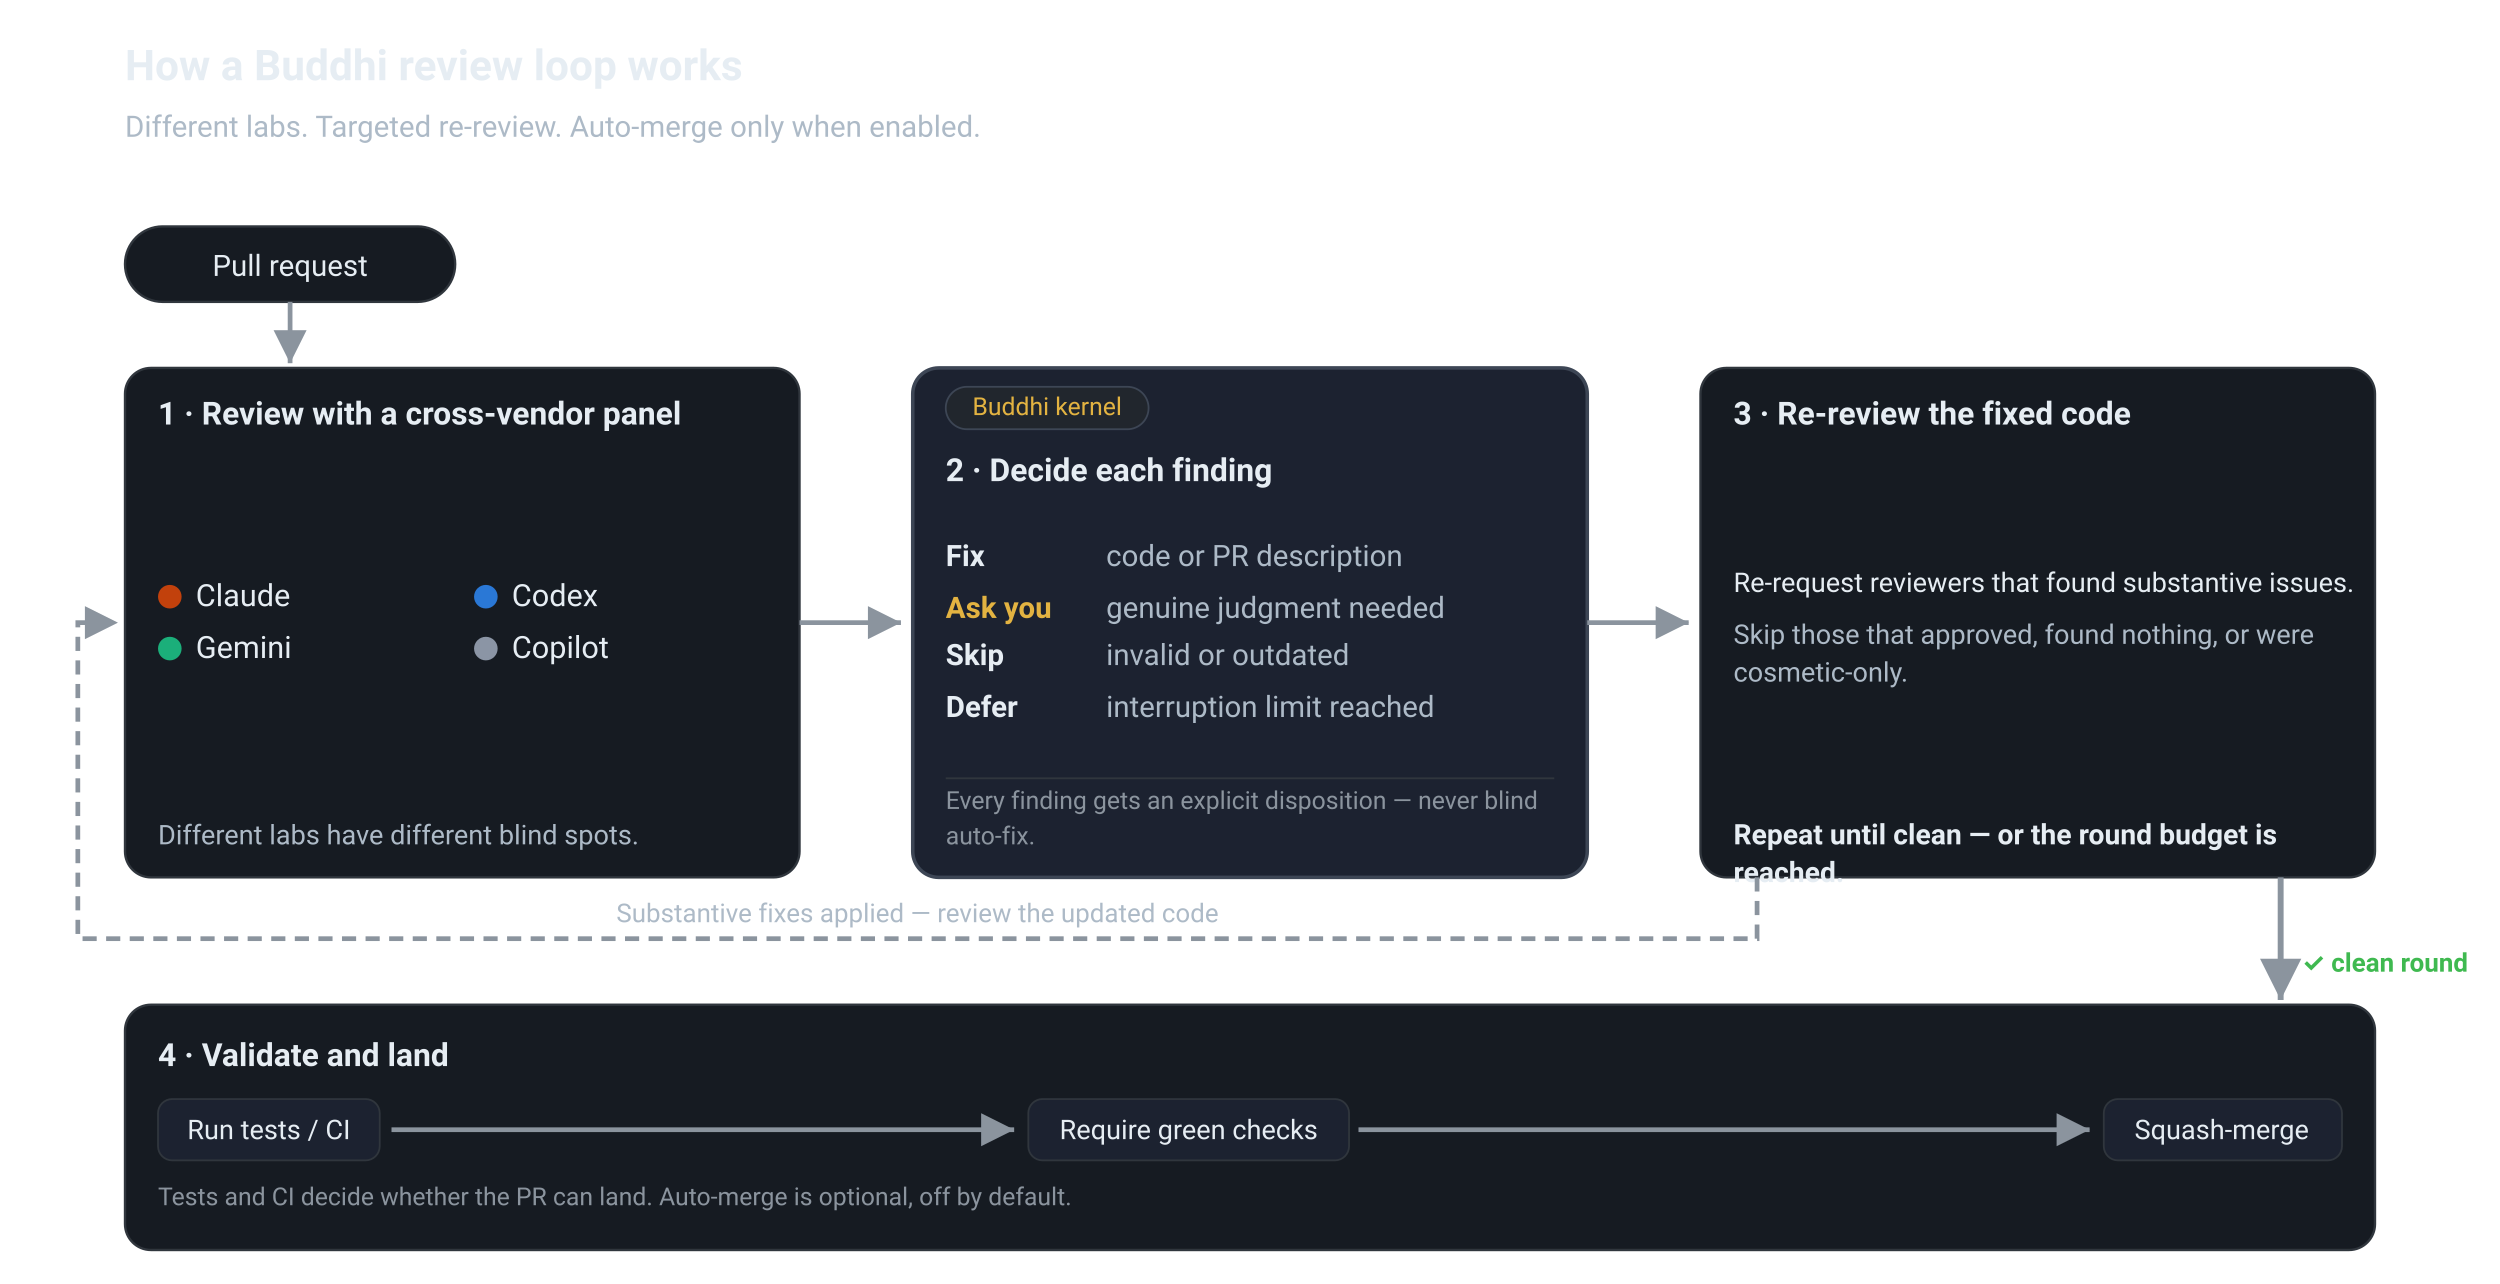
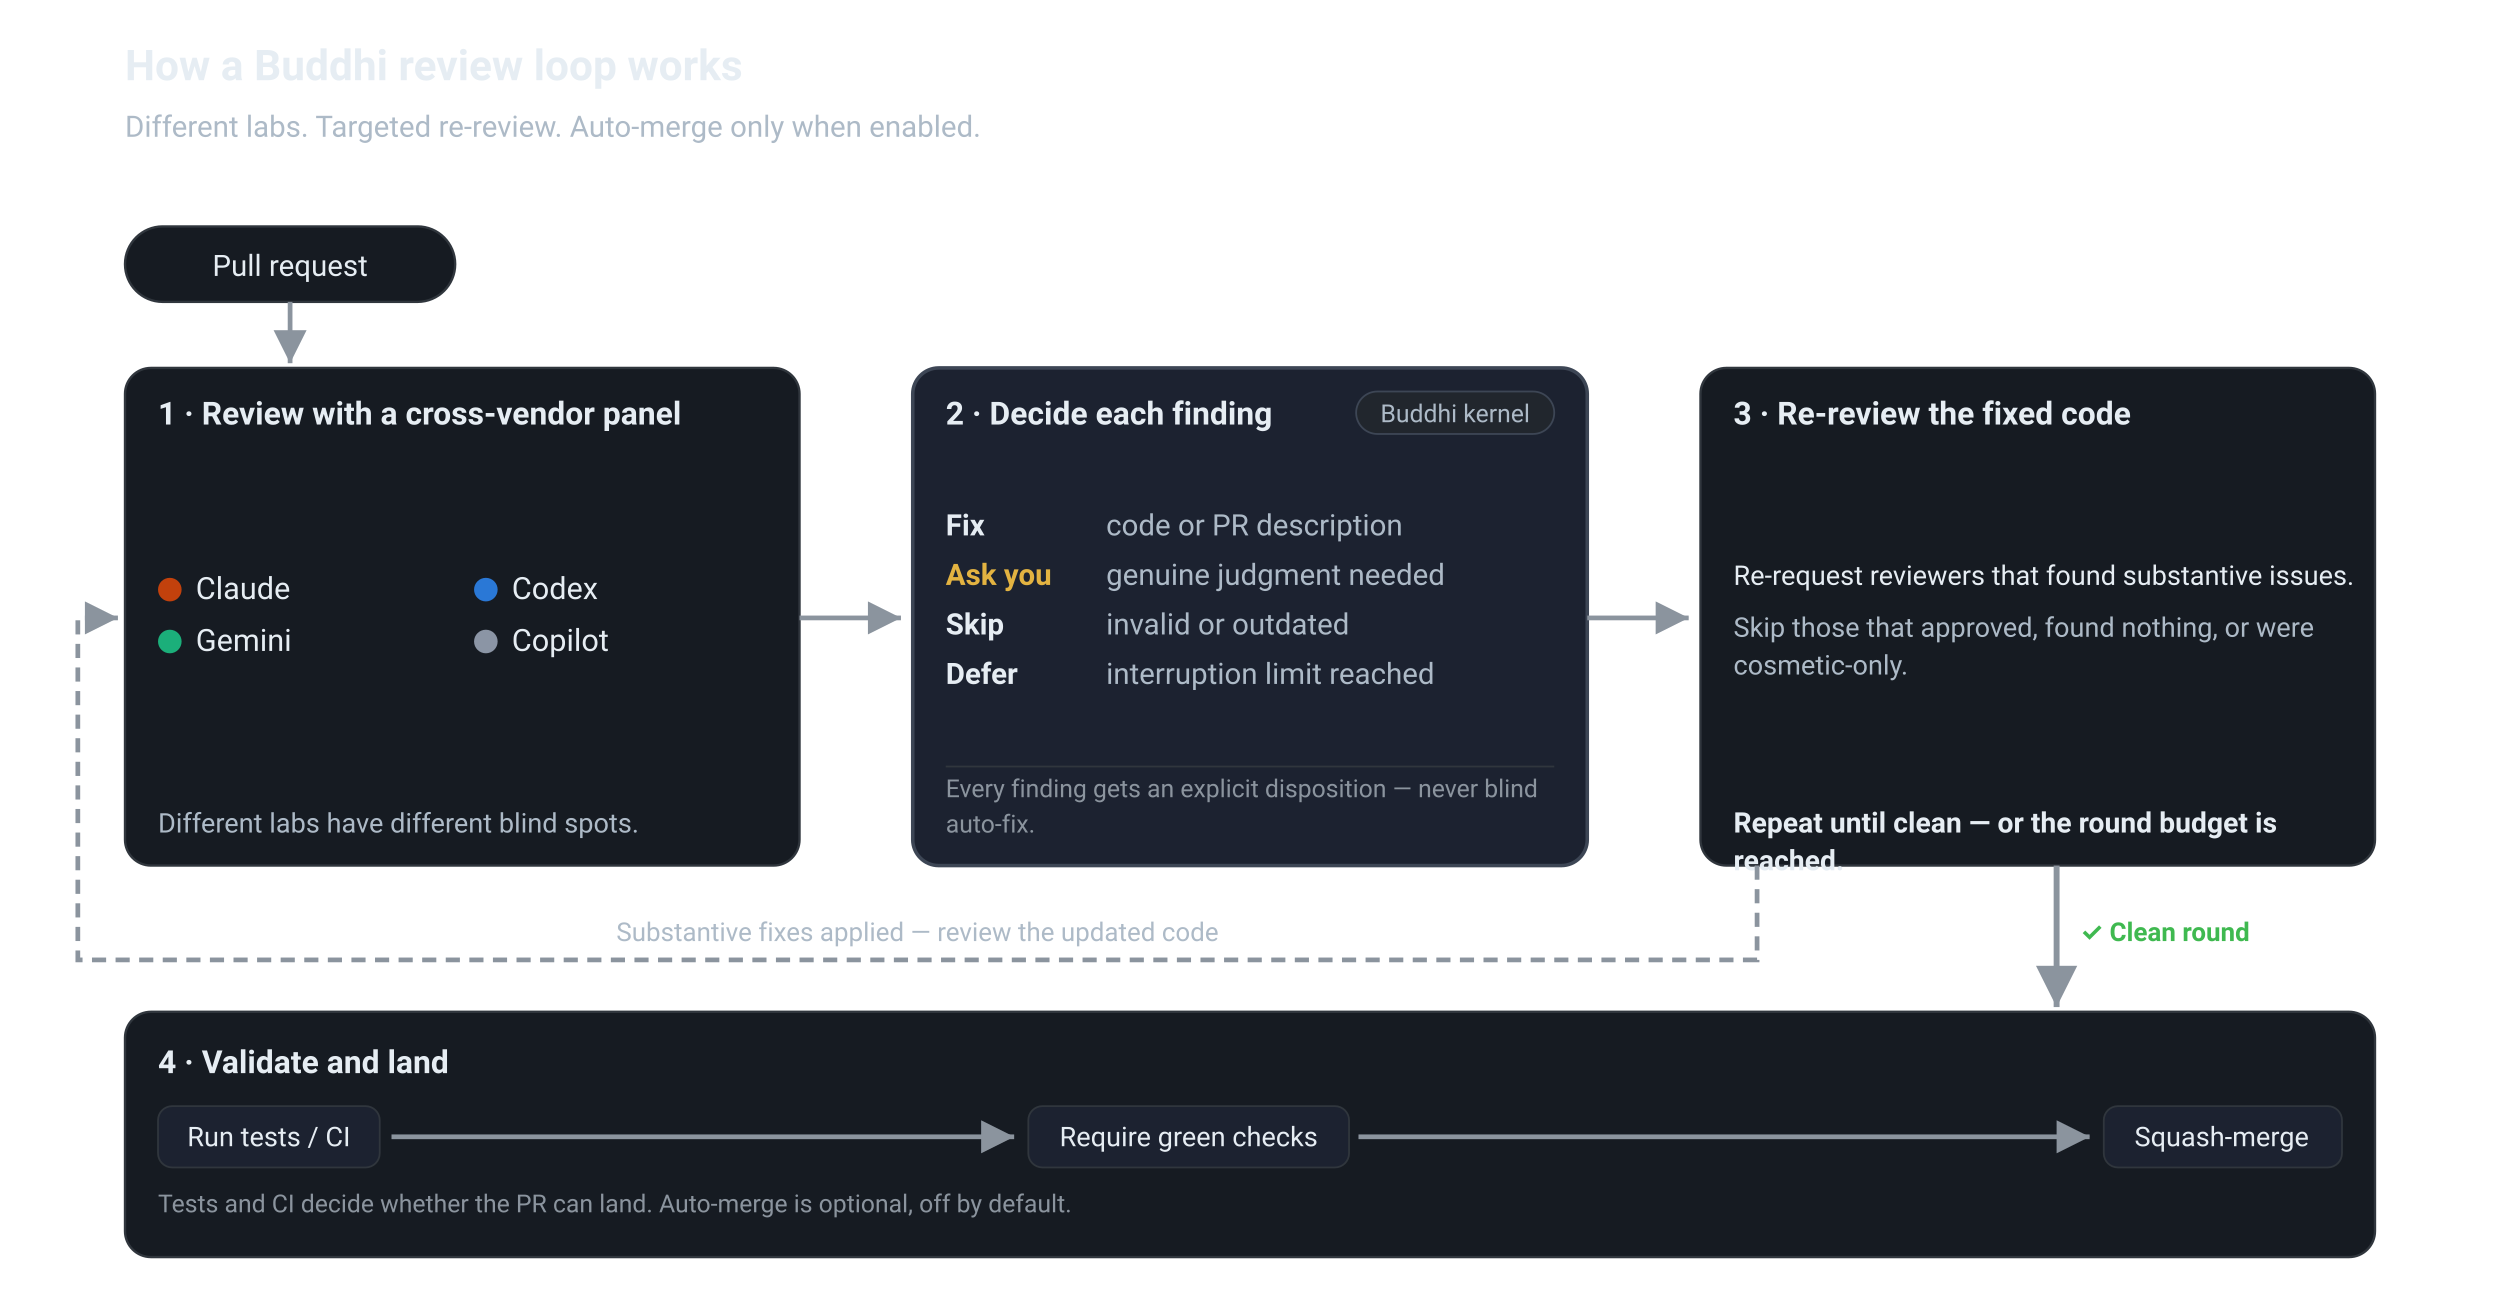
- <svg xmlns="http://www.w3.org/2000/svg" viewBox="0 0 1060 544" font-family="-apple-system,Segoe UI,Roboto,Helvetica,Arial,sans-serif">
+ <svg xmlns="http://www.w3.org/2000/svg" viewBox="0 0 1060 547" font-family="-apple-system,Segoe UI,Roboto,Helvetica,Arial,sans-serif">
  <defs>
    <marker id="ar" markerWidth="11" markerHeight="11" refX="7" refY="3.5" orient="auto">
      <path d="M0,0 L7,3.5 L0,7 Z" fill="#8b949e" />
    </marker>
    <marker id="arL" markerWidth="11" markerHeight="11" refX="7" refY="3.5" orient="auto">
      <path d="M0,0 L7,3.5 L0,7 Z" fill="#8b949e" />
    </marker>
  </defs>
  <text x="53" y="34" font-size="18" font-weight="700" fill="#e6edf3">How a Buddhi review loop works</text>
  <text x="53" y="58" font-size="12.5" fill="#adbac7">Different labs. Targeted re-review. Auto-merge only when enabled.</text>
  <rect x="53" y="96" width="140" height="32" rx="16" fill="#161b22" stroke="#30363d" stroke-width="1" />
  <text x="123" y="117" text-anchor="middle" font-size="12.5" fill="#e6edf3">Pull request</text>
  <path d="M123,128 L123,154" fill="none" stroke="#8b949e" stroke-width="2" marker-end="url(#ar)" />
-   <rect x="53" y="156" width="286" height="216" rx="11" fill="#161b22" stroke="#30363d" stroke-width="1" />
+   <rect x="53" y="156" width="286" height="211" rx="11" fill="#161b22" stroke="#30363d" stroke-width="1" />
  <text x="67" y="180" font-size="13.5" font-weight="700" fill="#e6edf3">1 · Review with a cross-vendor panel</text>
-   <circle cx="72" cy="253" r="5" fill="#C2410C" />
-   <text x="83" y="257" font-size="13" fill="#e6edf3">Claude</text>
-   <circle cx="206" cy="253" r="5" fill="#2A78D6" />
-   <text x="217" y="257" font-size="13" fill="#e6edf3">Codex</text>
-   <circle cx="72" cy="275" r="5" fill="#1BAF7A" />
-   <text x="83" y="279" font-size="13" fill="#e6edf3">Gemini</text>
-   <circle cx="206" cy="275" r="5" fill="#8B95A5" />
-   <text x="217" y="279" font-size="13" fill="#e6edf3">Copilot</text>
-   <text x="67" y="358" font-size="11.5" fill="#adbac7">Different labs have different blind spots.</text>
-   <rect x="387" y="156" width="286" height="216" rx="11" fill="#1c2230" stroke="#3d4655" stroke-width="1.5" />
-   <rect x="401" y="164" width="86" height="18" rx="9" fill="#21262d" stroke="#3d4655" stroke-width="0.75" />
-   <text x="444" y="176" font-size="10.5" text-anchor="middle" fill="#e3b341">Buddhi kernel</text>
-   <text x="401" y="204" font-size="13.5" font-weight="700" fill="#e6edf3">2 · Decide each finding</text>
-   <text x="401" y="240" font-size="12.5" font-weight="700" fill="#e6edf3">Fix</text>
-   <text x="469" y="240" font-size="12.5" fill="#adbac7">code or PR description</text>
-   <text x="401" y="262" font-size="12.5" font-weight="700" fill="#e3b341">Ask you</text>
-   <text x="469" y="262" font-size="12.5" fill="#adbac7">genuine judgment needed</text>
-   <text x="401" y="282" font-size="12.5" font-weight="700" fill="#e6edf3">Skip</text>
-   <text x="469" y="282" font-size="12.5" fill="#adbac7">invalid or outdated</text>
-   <text x="401" y="304" font-size="12.5" font-weight="700" fill="#e6edf3">Defer</text>
-   <text x="469" y="304" font-size="12.5" fill="#adbac7">interruption limit reached</text>
-   <line x1="401" y1="330" x2="659" y2="330" stroke="#30363d" stroke-width="0.75" />
-   <text x="401" y="343" font-size="10.5" fill="#8b949e">Every finding gets an explicit disposition — never blind</text>
-   <text x="401" y="358" font-size="10.5" fill="#8b949e">auto-fix.</text>
-   <rect x="721" y="156" width="286" height="216" rx="11" fill="#161b22" stroke="#30363d" stroke-width="1" />
+   <circle cx="72" cy="250" r="5" fill="#C2410C" />
+   <text x="83" y="254" font-size="13" fill="#e6edf3">Claude</text>
+   <circle cx="206" cy="250" r="5" fill="#2A78D6" />
+   <text x="217" y="254" font-size="13" fill="#e6edf3">Codex</text>
+   <circle cx="72" cy="272" r="5" fill="#1BAF7A" />
+   <text x="83" y="276" font-size="13" fill="#e6edf3">Gemini</text>
+   <circle cx="206" cy="272" r="5" fill="#8B95A5" />
+   <text x="217" y="276" font-size="13" fill="#e6edf3">Copilot</text>
+   <text x="67" y="353" font-size="11.5" fill="#adbac7">Different labs have different blind spots.</text>
+   <rect x="387" y="156" width="286" height="211" rx="11" fill="#1c2230" stroke="#3d4655" stroke-width="1.5" />
+   <text x="401" y="180" font-size="13.5" font-weight="700" fill="#e6edf3">2 · Decide each finding</text>
+   <rect x="575" y="166" width="84" height="18" rx="9" fill="#21262d" stroke="#3d4655" stroke-width="0.75" />
+   <text x="617" y="179" font-size="10.5" text-anchor="middle" fill="#adbac7">Buddhi kernel</text>
+   <text x="401" y="227" font-size="12.5" font-weight="700" fill="#e6edf3">Fix</text>
+   <text x="469" y="227" font-size="12.5" fill="#adbac7">code or PR description</text>
+   <text x="401" y="248" font-size="12.5" font-weight="700" fill="#e3b341">Ask you</text>
+   <text x="469" y="248" font-size="12.5" fill="#adbac7">genuine judgment needed</text>
+   <text x="401" y="269" font-size="12.5" font-weight="700" fill="#e6edf3">Skip</text>
+   <text x="469" y="269" font-size="12.5" fill="#adbac7">invalid or outdated</text>
+   <text x="401" y="290" font-size="12.5" font-weight="700" fill="#e6edf3">Defer</text>
+   <text x="469" y="290" font-size="12.5" fill="#adbac7">interruption limit reached</text>
+   <line x1="401" y1="325" x2="659" y2="325" stroke="#30363d" stroke-width="0.75" />
+   <text x="401" y="338" font-size="10.5" fill="#8b949e">Every finding gets an explicit disposition — never blind</text>
+   <text x="401" y="353" font-size="10.5" fill="#8b949e">auto-fix.</text>
+   <rect x="721" y="156" width="286" height="211" rx="11" fill="#161b22" stroke="#30363d" stroke-width="1" />
  <text x="735" y="180" font-size="13.5" font-weight="700" fill="#e6edf3">3 · Re-review the fixed code</text>
-   <text x="735" y="251" font-size="11.5" fill="#e6edf3">Re-request reviewers that found substantive issues.</text>
-   <text x="735" y="273" font-size="11.5" fill="#adbac7">Skip those that approved, found nothing, or were</text>
-   <text x="735" y="289" font-size="11.5" fill="#adbac7">cosmetic-only.</text>
-   <text x="735" y="358" font-size="12" font-weight="700" fill="#e6edf3">Repeat until clean — or the round budget is</text>
-   <text x="735" y="374" font-size="12" font-weight="700" fill="#e6edf3">reached.</text>
-   <path d="M339,264 L382,264" fill="none" stroke="#8b949e" stroke-width="2" marker-end="url(#ar)" />
-   <path d="M673,264 L716,264" fill="none" stroke="#8b949e" stroke-width="2" marker-end="url(#ar)" />
-   <path d="M745,372 L745,398 L33,398 L33,264 L50,264" fill="none" stroke="#8b949e" stroke-width="2" stroke-dasharray="6 4" marker-end="url(#ar)" />
-   <text x="389" y="391" font-size="11" text-anchor="middle" fill="#adbac7">Substantive fixes applied — review the updated code</text>
-   <path d="M967,372 L967,424" fill="none" stroke="#8b949e" stroke-width="2.5" marker-end="url(#ar)" />
-   <text x="976" y="412" font-size="11" font-weight="700" fill="#3fb950">✓ clean round</text>
-   <rect x="53" y="426" width="954" height="104" rx="11" fill="#161b22" stroke="#30363d" stroke-width="1" />
-   <text x="67" y="452" font-size="13.5" font-weight="700" fill="#e6edf3">4 · Validate and land</text>
-   <rect x="67" y="466" width="94" height="26" rx="6" fill="#1c2230" stroke="#30363d" stroke-width="0.75" />
-   <text x="114" y="483" font-size="11.5" text-anchor="middle" fill="#e6edf3">Run tests / CI</text>
-   <rect x="436" y="466" width="136" height="26" rx="6" fill="#1c2230" stroke="#30363d" stroke-width="0.75" />
-   <text x="504" y="483" font-size="11.5" text-anchor="middle" fill="#e6edf3">Require green checks</text>
-   <rect x="892" y="466" width="101" height="26" rx="6" fill="#1c2230" stroke="#30363d" stroke-width="0.75" />
-   <text x="942" y="483" font-size="11.5" text-anchor="middle" fill="#e6edf3">Squash-merge</text>
-   <path d="M166,479 L430,479" fill="none" stroke="#8b949e" stroke-width="2" marker-end="url(#ar)" />
-   <path d="M576,479 L886,479" fill="none" stroke="#8b949e" stroke-width="2" marker-end="url(#ar)" />
-   <text x="67" y="511" font-size="10.5" fill="#8b949e">Tests and CI decide whether the PR can land. Auto-merge is optional, off by default.</text>
+   <text x="735" y="248" font-size="11.5" fill="#e6edf3">Re-request reviewers that found substantive issues.</text>
+   <text x="735" y="270" font-size="11.5" fill="#adbac7">Skip those that approved, found nothing, or were</text>
+   <text x="735" y="286" font-size="11.5" fill="#adbac7">cosmetic-only.</text>
+   <text x="735" y="353" font-size="12" font-weight="700" fill="#e6edf3">Repeat until clean — or the round budget is</text>
+   <text x="735" y="369" font-size="12" font-weight="700" fill="#e6edf3">reached.</text>
+   <path d="M339,262 L382,262" fill="none" stroke="#8b949e" stroke-width="2" marker-end="url(#ar)" />
+   <path d="M673,262 L716,262" fill="none" stroke="#8b949e" stroke-width="2" marker-end="url(#ar)" />
+   <path d="M745,367 L745,407 L33,407 L33,262 L50,262" fill="none" stroke="#8b949e" stroke-width="2" stroke-dasharray="6 4" marker-end="url(#ar)" />
+   <text x="389" y="399" font-size="11" text-anchor="middle" fill="#adbac7">Substantive fixes applied — review the updated code</text>
+   <path d="M872,367 L872,427" fill="none" stroke="#8b949e" stroke-width="2.5" marker-end="url(#ar)" />
+   <text x="882" y="399" font-size="11" font-weight="700" fill="#3fb950">✓ Clean round</text>
+   <rect x="53" y="429" width="954" height="104" rx="11" fill="#161b22" stroke="#30363d" stroke-width="1" />
+   <text x="67" y="455" font-size="13.5" font-weight="700" fill="#e6edf3">4 · Validate and land</text>
+   <rect x="67" y="469" width="94" height="26" rx="6" fill="#1c2230" stroke="#30363d" stroke-width="0.75" />
+   <text x="114" y="486" font-size="11.5" text-anchor="middle" fill="#e6edf3">Run tests / CI</text>
+   <rect x="436" y="469" width="136" height="26" rx="6" fill="#1c2230" stroke="#30363d" stroke-width="0.75" />
+   <text x="504" y="486" font-size="11.5" text-anchor="middle" fill="#e6edf3">Require green checks</text>
+   <rect x="892" y="469" width="101" height="26" rx="6" fill="#1c2230" stroke="#30363d" stroke-width="0.75" />
+   <text x="942" y="486" font-size="11.5" text-anchor="middle" fill="#e6edf3">Squash-merge</text>
+   <path d="M166,482 L430,482" fill="none" stroke="#8b949e" stroke-width="2" marker-end="url(#ar)" />
+   <path d="M576,482 L886,482" fill="none" stroke="#8b949e" stroke-width="2" marker-end="url(#ar)" />
+   <text x="67" y="514" font-size="10.5" fill="#8b949e">Tests and CI decide whether the PR can land. Auto-merge is optional, off by default.</text>
</svg>
